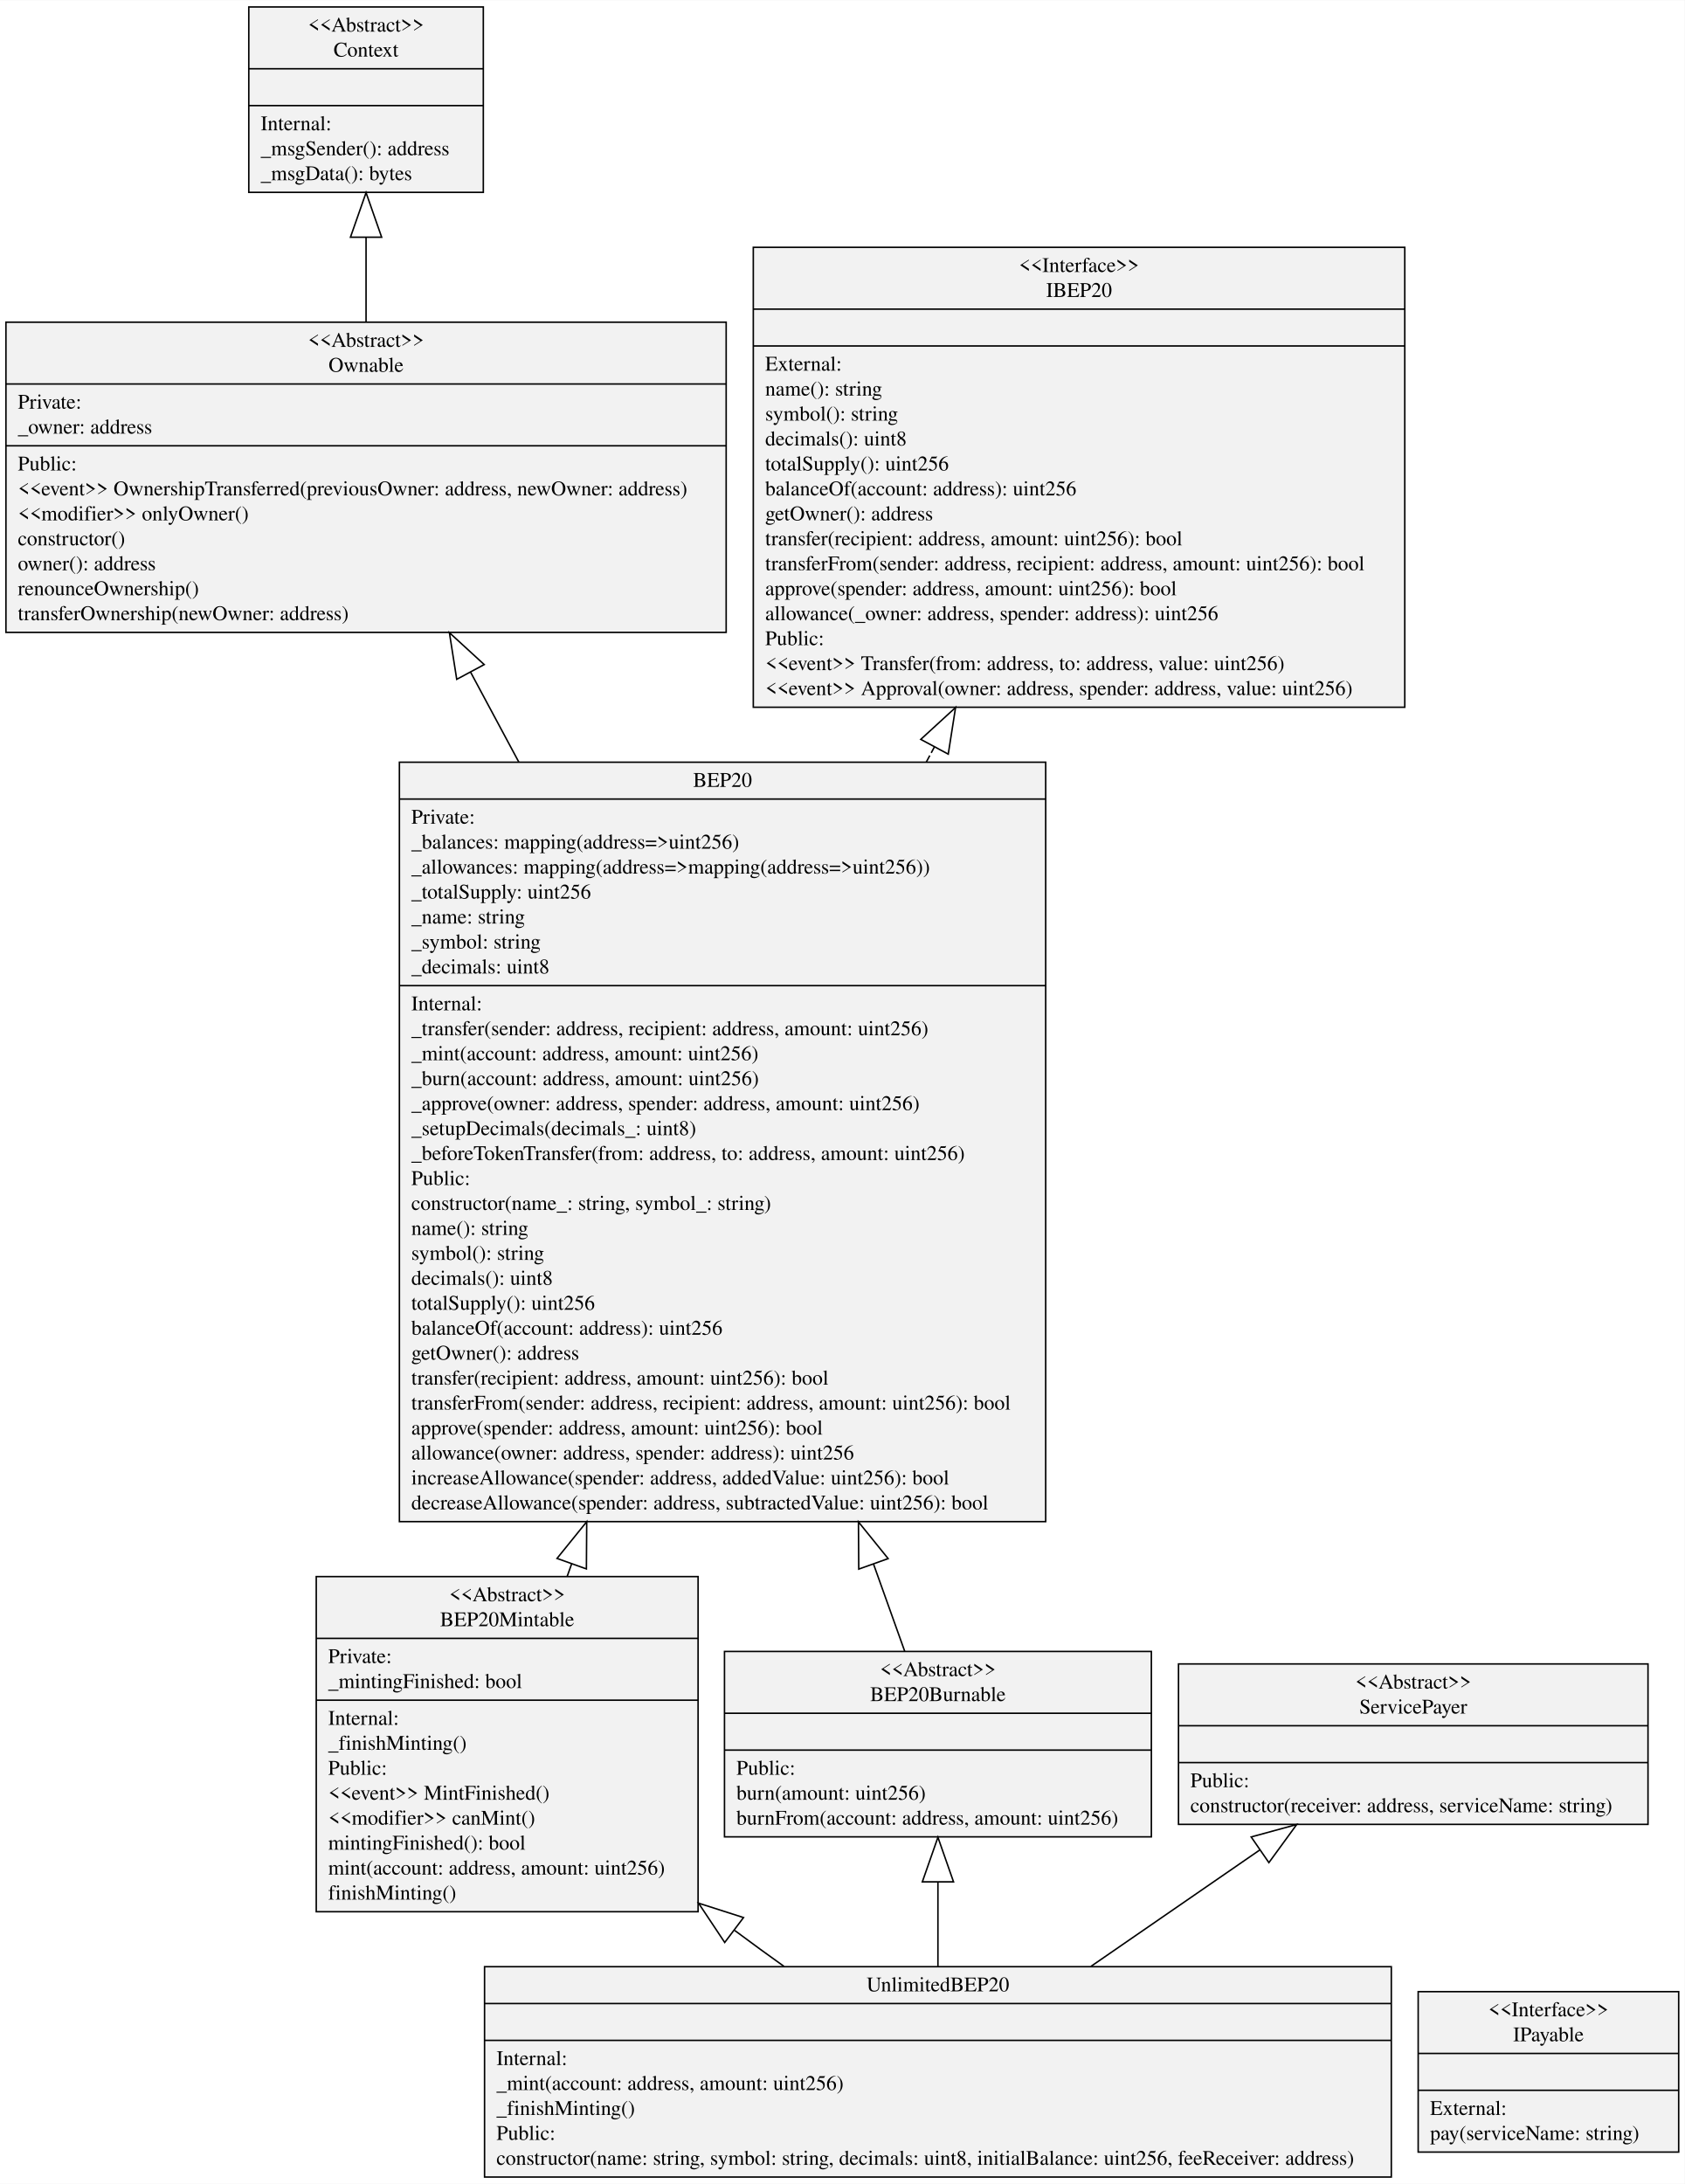
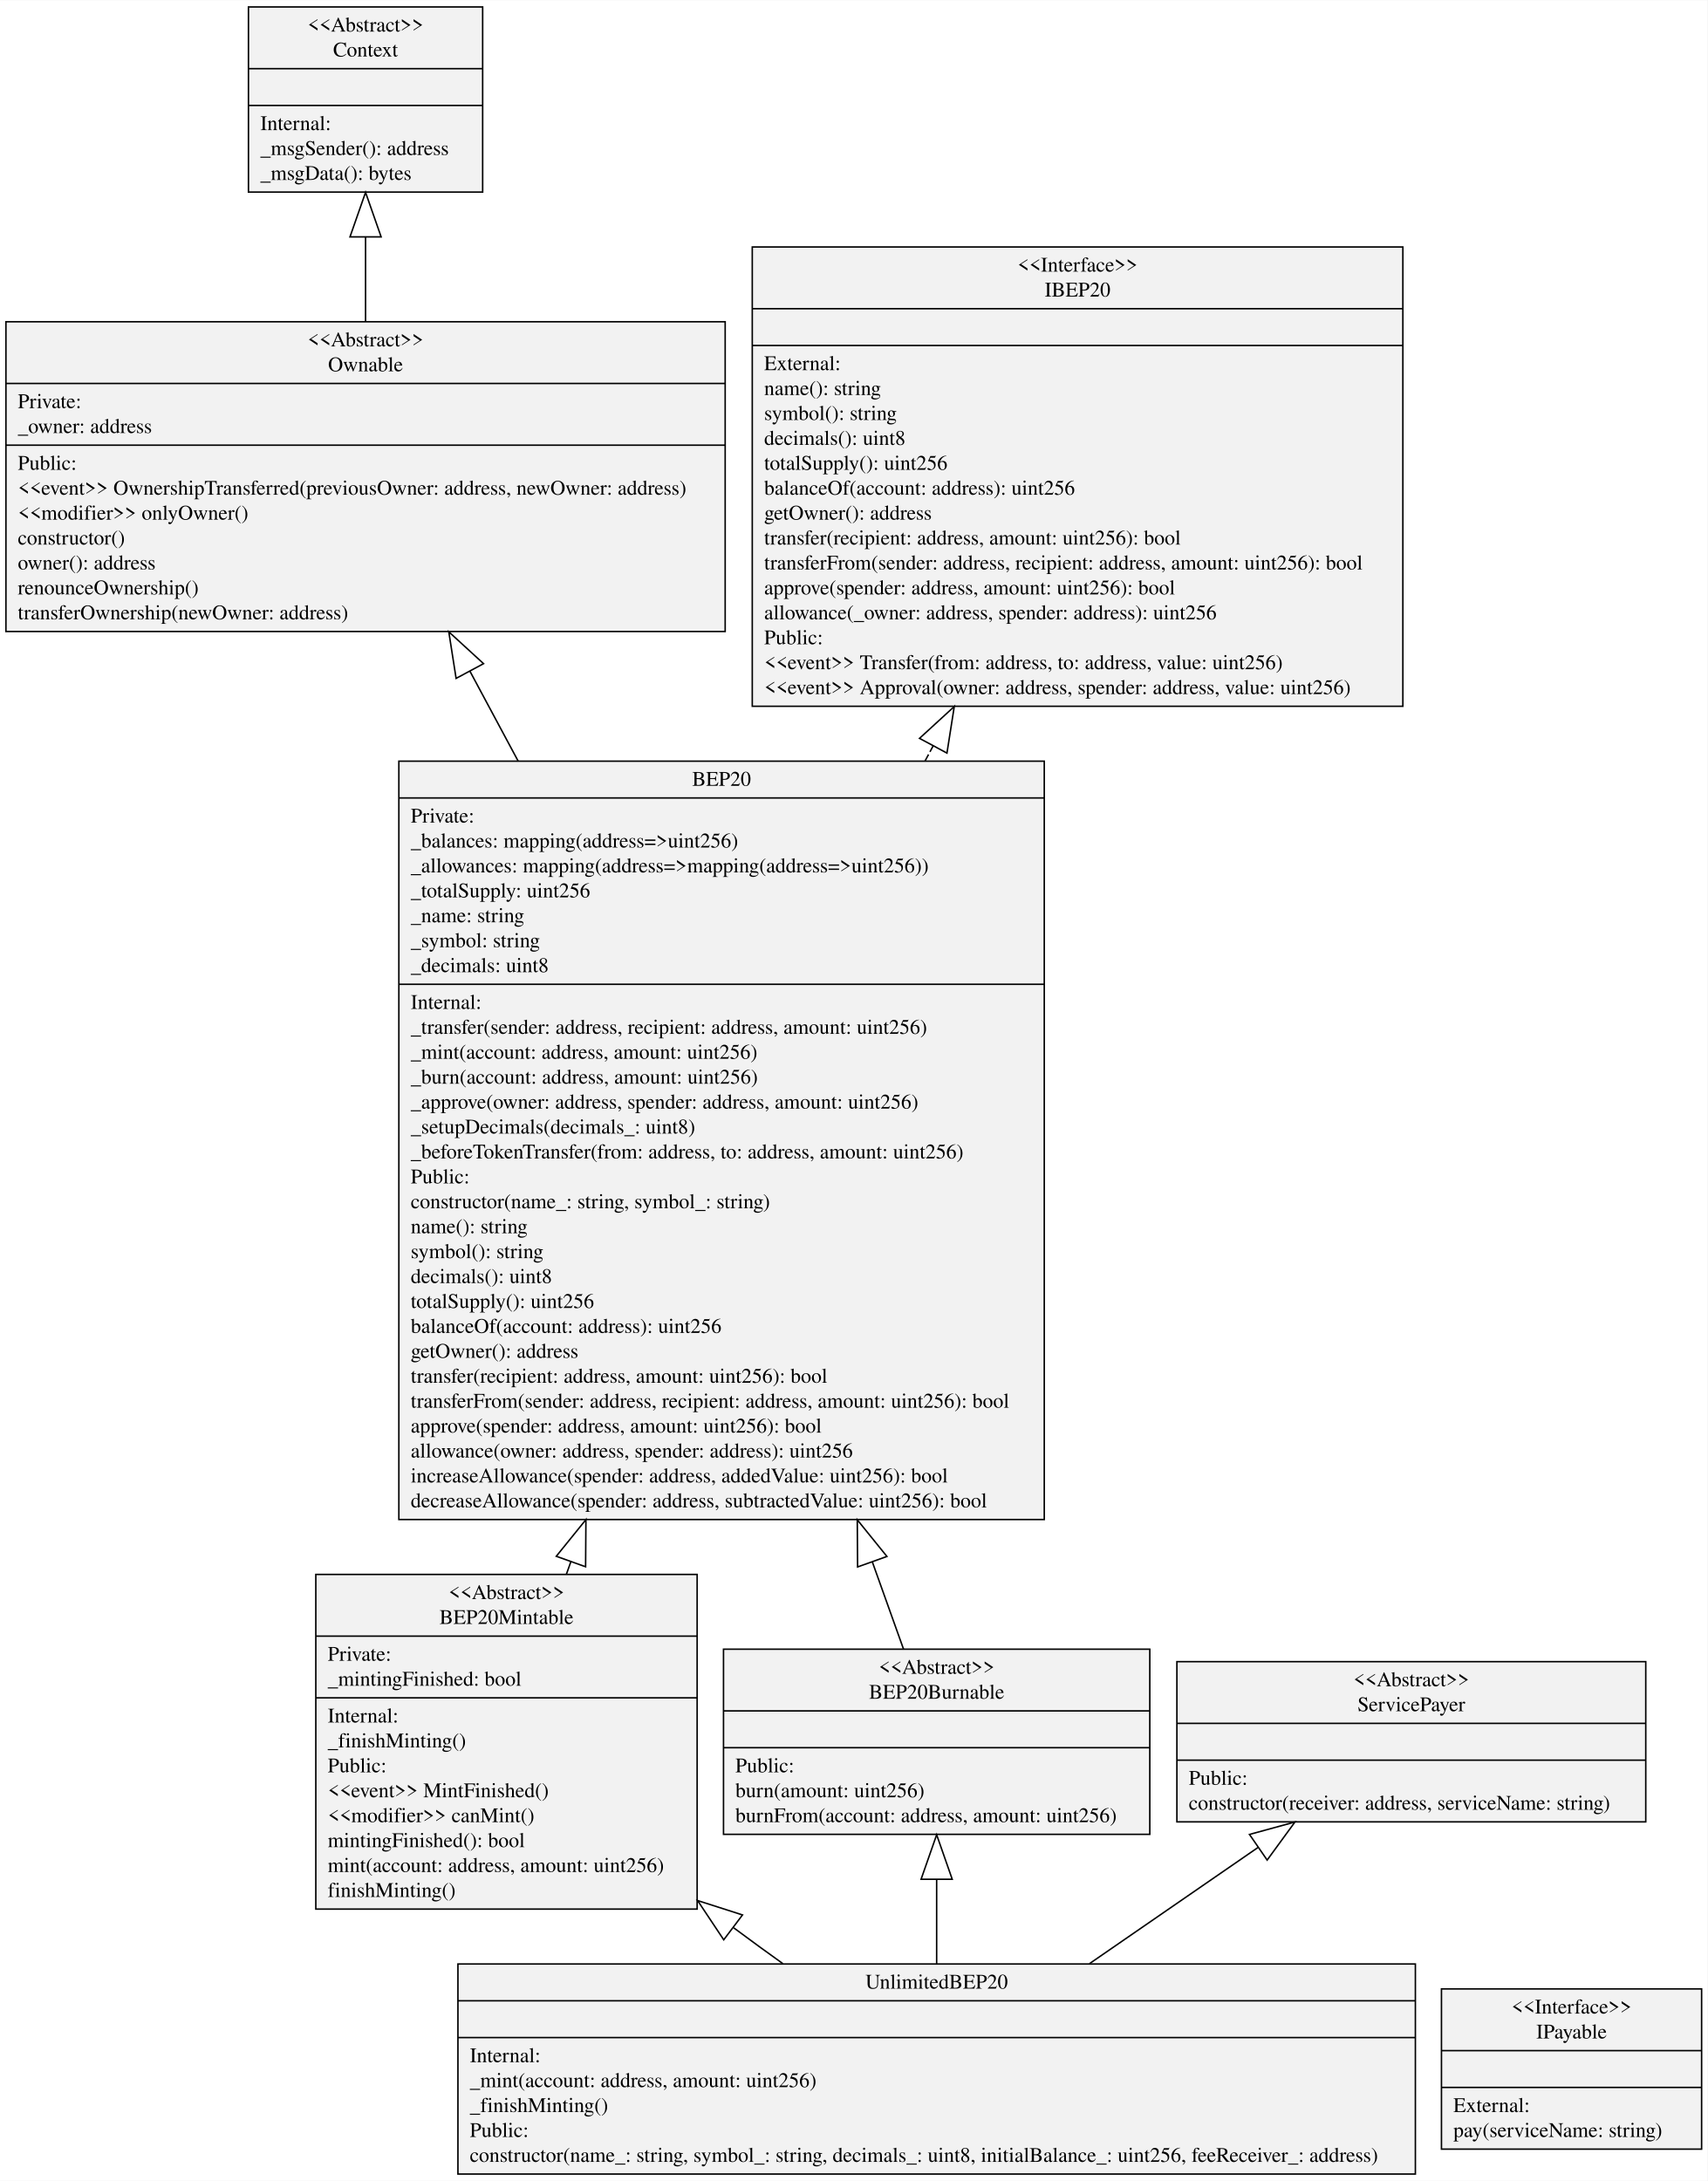
- <svg xmlns="http://www.w3.org/2000/svg" width="1134pt" height="1470pt" viewBox="0.00 0.00 1134.13 1469.80">
+ <svg xmlns="http://www.w3.org/2000/svg" width="1151pt" height="1470pt" viewBox="0.00 0.00 1151.13 1469.80">
  <g id="graph0" class="graph" transform="scale(1 1) rotate(0) translate(4 1465.8)">
-     <polygon fill="#ffffff" stroke="transparent" points="-4,4 -4,-1465.8 1130.126,-1465.8 1130.126,4 -4,4" />
+     <polygon fill="#ffffff" stroke="transparent" points="-4,4 -4,-1465.8 1147.126,-1465.8 1147.126,4 -4,4" />
    <g id="node1" class="node">
      <polygon fill="#f2f2f2" stroke="#000000" points="163.488,-1336.5 163.488,-1461.3 321.386,-1461.3 321.386,-1336.5 163.488,-1336.5" />
      <text text-anchor="middle" x="242.437" y="-1444.7" font-family="Times,serif" font-size="14.00" fill="#000000">&lt;&lt;Abstract&gt;&gt;</text>
      <text text-anchor="middle" x="242.437" y="-1427.9" font-family="Times,serif" font-size="14.00" fill="#000000">Context</text>
      <polyline fill="none" stroke="#000000" points="163.488,-1419.7 321.386,-1419.7 " />
      <text text-anchor="middle" x="242.437" y="-1403.1" font-family="Times,serif" font-size="14.00" fill="#000000"> </text>
      <polyline fill="none" stroke="#000000" points="163.488,-1394.9 321.386,-1394.9 " />
      <text text-anchor="start" x="171.488" y="-1378.3" font-family="Times,serif" font-size="14.00" fill="#000000">Internal:</text>
      <text text-anchor="start" x="171.488" y="-1361.5" font-family="Times,serif" font-size="14.00" fill="#000000">    _msgSender(): address</text>
      <text text-anchor="start" x="171.488" y="-1344.7" font-family="Times,serif" font-size="14.00" fill="#000000">    _msgData(): bytes</text>
    </g>
    <g id="node2" class="node">
      <polygon fill="#f2f2f2" stroke="#000000" points="0,-1040.3 0,-1249.1 484.874,-1249.1 484.874,-1040.3 0,-1040.3" />
      <text text-anchor="middle" x="242.437" y="-1232.5" font-family="Times,serif" font-size="14.00" fill="#000000">&lt;&lt;Abstract&gt;&gt;</text>
      <text text-anchor="middle" x="242.437" y="-1215.7" font-family="Times,serif" font-size="14.00" fill="#000000">Ownable</text>
      <polyline fill="none" stroke="#000000" points="0,-1207.5 484.874,-1207.5 " />
      <text text-anchor="start" x="8" y="-1190.9" font-family="Times,serif" font-size="14.00" fill="#000000">Private:</text>
      <text text-anchor="start" x="8" y="-1174.1" font-family="Times,serif" font-size="14.00" fill="#000000">   _owner: address</text>
      <polyline fill="none" stroke="#000000" points="0,-1165.9 484.874,-1165.9 " />
      <text text-anchor="start" x="8" y="-1149.3" font-family="Times,serif" font-size="14.00" fill="#000000">Public:</text>
      <text text-anchor="start" x="8" y="-1132.5" font-family="Times,serif" font-size="14.00" fill="#000000">    &lt;&lt;event&gt;&gt; OwnershipTransferred(previousOwner: address, newOwner: address)</text>
      <text text-anchor="start" x="8" y="-1115.7" font-family="Times,serif" font-size="14.00" fill="#000000">    &lt;&lt;modifier&gt;&gt; onlyOwner()</text>
      <text text-anchor="start" x="8" y="-1098.9" font-family="Times,serif" font-size="14.00" fill="#000000">    constructor()</text>
      <text text-anchor="start" x="8" y="-1082.1" font-family="Times,serif" font-size="14.00" fill="#000000">    owner(): address</text>
      <text text-anchor="start" x="8" y="-1065.3" font-family="Times,serif" font-size="14.00" fill="#000000">    renounceOwnership()</text>
      <text text-anchor="start" x="8" y="-1048.5" font-family="Times,serif" font-size="14.00" fill="#000000">    transferOwnership(newOwner: address)</text>
    </g>
    <g id="edge1" class="edge">
      <path fill="none" stroke="#000000" d="M242.437,-1249.193C242.437,-1268.026 242.437,-1287.544 242.437,-1306.019" />
      <polygon fill="none" stroke="#000000" points="231.937,-1306.303 242.437,-1336.303 252.937,-1306.304 231.937,-1306.303" />
    </g>
    <g id="node3" class="node">
      <polygon fill="#f2f2f2" stroke="#000000" points="503.137,-989.9 503.137,-1299.5 941.737,-1299.5 941.737,-989.9 503.137,-989.9" />
      <text text-anchor="middle" x="722.437" y="-1282.9" font-family="Times,serif" font-size="14.00" fill="#000000">&lt;&lt;Interface&gt;&gt;</text>
      <text text-anchor="middle" x="722.437" y="-1266.1" font-family="Times,serif" font-size="14.00" fill="#000000">IBEP20</text>
      <polyline fill="none" stroke="#000000" points="503.137,-1257.9 941.737,-1257.9 " />
      <text text-anchor="middle" x="722.437" y="-1241.3" font-family="Times,serif" font-size="14.00" fill="#000000"> </text>
      <polyline fill="none" stroke="#000000" points="503.137,-1233.1 941.737,-1233.1 " />
      <text text-anchor="start" x="511.137" y="-1216.5" font-family="Times,serif" font-size="14.00" fill="#000000">External:</text>
      <text text-anchor="start" x="511.137" y="-1199.7" font-family="Times,serif" font-size="14.00" fill="#000000">     name(): string</text>
      <text text-anchor="start" x="511.137" y="-1182.9" font-family="Times,serif" font-size="14.00" fill="#000000">     symbol(): string</text>
      <text text-anchor="start" x="511.137" y="-1166.1" font-family="Times,serif" font-size="14.00" fill="#000000">     decimals(): uint8</text>
      <text text-anchor="start" x="511.137" y="-1149.3" font-family="Times,serif" font-size="14.00" fill="#000000">     totalSupply(): uint256</text>
      <text text-anchor="start" x="511.137" y="-1132.5" font-family="Times,serif" font-size="14.00" fill="#000000">     balanceOf(account: address): uint256</text>
      <text text-anchor="start" x="511.137" y="-1115.7" font-family="Times,serif" font-size="14.00" fill="#000000">     getOwner(): address</text>
      <text text-anchor="start" x="511.137" y="-1098.9" font-family="Times,serif" font-size="14.00" fill="#000000">     transfer(recipient: address, amount: uint256): bool</text>
      <text text-anchor="start" x="511.137" y="-1082.1" font-family="Times,serif" font-size="14.00" fill="#000000">     transferFrom(sender: address, recipient: address, amount: uint256): bool</text>
      <text text-anchor="start" x="511.137" y="-1065.3" font-family="Times,serif" font-size="14.00" fill="#000000">     approve(spender: address, amount: uint256): bool</text>
      <text text-anchor="start" x="511.137" y="-1048.5" font-family="Times,serif" font-size="14.00" fill="#000000">     allowance(_owner: address, spender: address): uint256</text>
      <text text-anchor="start" x="511.137" y="-1031.7" font-family="Times,serif" font-size="14.00" fill="#000000">Public:</text>
      <text text-anchor="start" x="511.137" y="-1014.9" font-family="Times,serif" font-size="14.00" fill="#000000">    &lt;&lt;event&gt;&gt; Transfer(from: address, to: address, value: uint256)</text>
      <text text-anchor="start" x="511.137" y="-998.1" font-family="Times,serif" font-size="14.00" fill="#000000">    &lt;&lt;event&gt;&gt; Approval(owner: address, spender: address, value: uint256)</text>
    </g>
    <g id="node4" class="node">
      <polygon fill="#f2f2f2" stroke="#000000" points="264.887,-441.7 264.887,-952.9 699.987,-952.9 699.987,-441.7 264.887,-441.7" />
      <text text-anchor="middle" x="482.437" y="-936.3" font-family="Times,serif" font-size="14.00" fill="#000000">BEP20</text>
      <polyline fill="none" stroke="#000000" points="264.887,-928.1 699.987,-928.1 " />
      <text text-anchor="start" x="272.887" y="-911.5" font-family="Times,serif" font-size="14.00" fill="#000000">Private:</text>
      <text text-anchor="start" x="272.887" y="-894.7" font-family="Times,serif" font-size="14.00" fill="#000000">   _balances: mapping(address=&gt;uint256)</text>
      <text text-anchor="start" x="272.887" y="-877.9" font-family="Times,serif" font-size="14.00" fill="#000000">   _allowances: mapping(address=&gt;mapping(address=&gt;uint256))</text>
      <text text-anchor="start" x="272.887" y="-861.1" font-family="Times,serif" font-size="14.00" fill="#000000">   _totalSupply: uint256</text>
      <text text-anchor="start" x="272.887" y="-844.3" font-family="Times,serif" font-size="14.00" fill="#000000">   _name: string</text>
      <text text-anchor="start" x="272.887" y="-827.5" font-family="Times,serif" font-size="14.00" fill="#000000">   _symbol: string</text>
      <text text-anchor="start" x="272.887" y="-810.7" font-family="Times,serif" font-size="14.00" fill="#000000">   _decimals: uint8</text>
      <polyline fill="none" stroke="#000000" points="264.887,-802.5 699.987,-802.5 " />
      <text text-anchor="start" x="272.887" y="-785.9" font-family="Times,serif" font-size="14.00" fill="#000000">Internal:</text>
      <text text-anchor="start" x="272.887" y="-769.1" font-family="Times,serif" font-size="14.00" fill="#000000">    _transfer(sender: address, recipient: address, amount: uint256)</text>
      <text text-anchor="start" x="272.887" y="-752.3" font-family="Times,serif" font-size="14.00" fill="#000000">    _mint(account: address, amount: uint256)</text>
      <text text-anchor="start" x="272.887" y="-735.5" font-family="Times,serif" font-size="14.00" fill="#000000">    _burn(account: address, amount: uint256)</text>
      <text text-anchor="start" x="272.887" y="-718.7" font-family="Times,serif" font-size="14.00" fill="#000000">    _approve(owner: address, spender: address, amount: uint256)</text>
      <text text-anchor="start" x="272.887" y="-701.9" font-family="Times,serif" font-size="14.00" fill="#000000">    _setupDecimals(decimals_: uint8)</text>
      <text text-anchor="start" x="272.887" y="-685.1" font-family="Times,serif" font-size="14.00" fill="#000000">    _beforeTokenTransfer(from: address, to: address, amount: uint256)</text>
      <text text-anchor="start" x="272.887" y="-668.3" font-family="Times,serif" font-size="14.00" fill="#000000">Public:</text>
      <text text-anchor="start" x="272.887" y="-651.5" font-family="Times,serif" font-size="14.00" fill="#000000">    constructor(name_: string, symbol_: string)</text>
      <text text-anchor="start" x="272.887" y="-634.7" font-family="Times,serif" font-size="14.00" fill="#000000">    name(): string</text>
      <text text-anchor="start" x="272.887" y="-617.9" font-family="Times,serif" font-size="14.00" fill="#000000">    symbol(): string</text>
      <text text-anchor="start" x="272.887" y="-601.1" font-family="Times,serif" font-size="14.00" fill="#000000">    decimals(): uint8</text>
      <text text-anchor="start" x="272.887" y="-584.3" font-family="Times,serif" font-size="14.00" fill="#000000">    totalSupply(): uint256</text>
      <text text-anchor="start" x="272.887" y="-567.5" font-family="Times,serif" font-size="14.00" fill="#000000">    balanceOf(account: address): uint256</text>
      <text text-anchor="start" x="272.887" y="-550.7" font-family="Times,serif" font-size="14.00" fill="#000000">    getOwner(): address</text>
      <text text-anchor="start" x="272.887" y="-533.9" font-family="Times,serif" font-size="14.00" fill="#000000">    transfer(recipient: address, amount: uint256): bool</text>
      <text text-anchor="start" x="272.887" y="-517.1" font-family="Times,serif" font-size="14.00" fill="#000000">    transferFrom(sender: address, recipient: address, amount: uint256): bool</text>
      <text text-anchor="start" x="272.887" y="-500.3" font-family="Times,serif" font-size="14.00" fill="#000000">    approve(spender: address, amount: uint256): bool</text>
      <text text-anchor="start" x="272.887" y="-483.5" font-family="Times,serif" font-size="14.00" fill="#000000">    allowance(owner: address, spender: address): uint256</text>
      <text text-anchor="start" x="272.887" y="-466.7" font-family="Times,serif" font-size="14.00" fill="#000000">    increaseAllowance(spender: address, addedValue: uint256): bool</text>
      <text text-anchor="start" x="272.887" y="-449.9" font-family="Times,serif" font-size="14.00" fill="#000000">    decreaseAllowance(spender: address, subtractedValue: uint256): bool</text>
    </g>
    <g id="edge2" class="edge">
      <path fill="none" stroke="#000000" d="M345.263,-953.015C334.094,-973.836 323.127,-994.28 312.762,-1013.603" />
      <polygon fill="none" stroke="#000000" points="303.477,-1008.7 298.548,-1040.1 321.982,-1018.627 303.477,-1008.7" />
    </g>
    <g id="edge3" class="edge">
      <path fill="none" stroke="#000000" stroke-dasharray="5,2" d="M619.611,-953.015C621.434,-956.414 623.252,-959.803 625.063,-963.178" />
      <polygon fill="none" stroke="#000000" points="615.878,-968.269 639.312,-989.742 634.384,-958.342 615.878,-968.269" />
    </g>
    <g id="node5" class="node">
      <polygon fill="#f2f2f2" stroke="#000000" points="208.905,-179.1 208.905,-404.7 465.969,-404.7 465.969,-179.1 208.905,-179.1" />
      <text text-anchor="middle" x="337.437" y="-388.1" font-family="Times,serif" font-size="14.00" fill="#000000">&lt;&lt;Abstract&gt;&gt;</text>
      <text text-anchor="middle" x="337.437" y="-371.3" font-family="Times,serif" font-size="14.00" fill="#000000">BEP20Mintable</text>
      <polyline fill="none" stroke="#000000" points="208.905,-363.1 465.969,-363.1 " />
      <text text-anchor="start" x="216.905" y="-346.5" font-family="Times,serif" font-size="14.00" fill="#000000">Private:</text>
      <text text-anchor="start" x="216.905" y="-329.7" font-family="Times,serif" font-size="14.00" fill="#000000">   _mintingFinished: bool</text>
      <polyline fill="none" stroke="#000000" points="208.905,-321.5 465.969,-321.5 " />
      <text text-anchor="start" x="216.905" y="-304.9" font-family="Times,serif" font-size="14.00" fill="#000000">Internal:</text>
      <text text-anchor="start" x="216.905" y="-288.1" font-family="Times,serif" font-size="14.00" fill="#000000">    _finishMinting()</text>
      <text text-anchor="start" x="216.905" y="-271.3" font-family="Times,serif" font-size="14.00" fill="#000000">Public:</text>
      <text text-anchor="start" x="216.905" y="-254.5" font-family="Times,serif" font-size="14.00" fill="#000000">    &lt;&lt;event&gt;&gt; MintFinished()</text>
      <text text-anchor="start" x="216.905" y="-237.7" font-family="Times,serif" font-size="14.00" fill="#000000">    &lt;&lt;modifier&gt;&gt; canMint()</text>
      <text text-anchor="start" x="216.905" y="-220.9" font-family="Times,serif" font-size="14.00" fill="#000000">    mintingFinished(): bool</text>
      <text text-anchor="start" x="216.905" y="-204.1" font-family="Times,serif" font-size="14.00" fill="#000000">    mint(account: address, amount: uint256)</text>
      <text text-anchor="start" x="216.905" y="-187.3" font-family="Times,serif" font-size="14.00" fill="#000000">    finishMinting()</text>
    </g>
    <g id="edge4" class="edge">
      <path fill="none" stroke="#000000" d="M377.828,-404.827C378.819,-407.599 379.821,-410.401 380.832,-413.227" />
      <polygon fill="none" stroke="#000000" points="371.004,-416.928 390.994,-441.639 390.778,-409.855 371.004,-416.928" />
    </g>
    <g id="node6" class="node">
      <polygon fill="#f2f2f2" stroke="#000000" points="483.743,-229.5 483.743,-354.3 771.131,-354.3 771.131,-229.5 483.743,-229.5" />
      <text text-anchor="middle" x="627.437" y="-337.7" font-family="Times,serif" font-size="14.00" fill="#000000">&lt;&lt;Abstract&gt;&gt;</text>
      <text text-anchor="middle" x="627.437" y="-320.9" font-family="Times,serif" font-size="14.00" fill="#000000">BEP20Burnable</text>
      <polyline fill="none" stroke="#000000" points="483.743,-312.7 771.131,-312.7 " />
      <text text-anchor="middle" x="627.437" y="-296.1" font-family="Times,serif" font-size="14.00" fill="#000000"> </text>
      <polyline fill="none" stroke="#000000" points="483.743,-287.9 771.131,-287.9 " />
      <text text-anchor="start" x="491.743" y="-271.3" font-family="Times,serif" font-size="14.00" fill="#000000">Public:</text>
      <text text-anchor="start" x="491.743" y="-254.5" font-family="Times,serif" font-size="14.00" fill="#000000">    burn(amount: uint256)</text>
      <text text-anchor="start" x="491.743" y="-237.7" font-family="Times,serif" font-size="14.00" fill="#000000">    burnFrom(account: address, amount: uint256)</text>
    </g>
    <g id="edge5" class="edge">
      <path fill="none" stroke="#000000" d="M605.098,-354.355C598.905,-371.671 591.754,-391.666 584.08,-413.121" />
      <polygon fill="none" stroke="#000000" points="574.138,-409.74 573.921,-441.523 593.911,-416.812 574.138,-409.74" />
    </g>
    <g id="node7" class="node">
-       <polygon fill="#f2f2f2" stroke="#000000" points="950.748,-17.3 950.748,-125.3 1126.126,-125.3 1126.126,-17.3 950.748,-17.3" />
-       <text text-anchor="middle" x="1038.437" y="-108.7" font-family="Times,serif" font-size="14.00" fill="#000000">&lt;&lt;Interface&gt;&gt;</text>
-       <text text-anchor="middle" x="1038.437" y="-91.9" font-family="Times,serif" font-size="14.00" fill="#000000">IPayable</text>
-       <polyline fill="none" stroke="#000000" points="950.748,-83.7 1126.126,-83.7 " />
-       <text text-anchor="middle" x="1038.437" y="-67.1" font-family="Times,serif" font-size="14.00" fill="#000000"> </text>
-       <polyline fill="none" stroke="#000000" points="950.748,-58.9 1126.126,-58.9 " />
-       <text text-anchor="start" x="958.748" y="-42.3" font-family="Times,serif" font-size="14.00" fill="#000000">External:</text>
-       <text text-anchor="start" x="958.748" y="-25.5" font-family="Times,serif" font-size="14.00" fill="#000000">     pay(serviceName: string)</text>
+       <polygon fill="#f2f2f2" stroke="#000000" points="967.748,-17.3 967.748,-125.3 1143.126,-125.3 1143.126,-17.3 967.748,-17.3" />
+       <text text-anchor="middle" x="1055.437" y="-108.7" font-family="Times,serif" font-size="14.00" fill="#000000">&lt;&lt;Interface&gt;&gt;</text>
+       <text text-anchor="middle" x="1055.437" y="-91.9" font-family="Times,serif" font-size="14.00" fill="#000000">IPayable</text>
+       <polyline fill="none" stroke="#000000" points="967.748,-83.7 1143.126,-83.7 " />
+       <text text-anchor="middle" x="1055.437" y="-67.1" font-family="Times,serif" font-size="14.00" fill="#000000"> </text>
+       <polyline fill="none" stroke="#000000" points="967.748,-58.9 1143.126,-58.9 " />
+       <text text-anchor="start" x="975.748" y="-42.3" font-family="Times,serif" font-size="14.00" fill="#000000">External:</text>
+       <text text-anchor="start" x="975.748" y="-25.5" font-family="Times,serif" font-size="14.00" fill="#000000">     pay(serviceName: string)</text>
    </g>
    <g id="node8" class="node">
      <polygon fill="#f2f2f2" stroke="#000000" points="789.397,-237.9 789.397,-345.9 1105.477,-345.9 1105.477,-237.9 789.397,-237.9" />
      <text text-anchor="middle" x="947.437" y="-329.3" font-family="Times,serif" font-size="14.00" fill="#000000">&lt;&lt;Abstract&gt;&gt;</text>
      <text text-anchor="middle" x="947.437" y="-312.5" font-family="Times,serif" font-size="14.00" fill="#000000">ServicePayer</text>
      <polyline fill="none" stroke="#000000" points="789.397,-304.3 1105.477,-304.3 " />
      <text text-anchor="middle" x="947.437" y="-287.7" font-family="Times,serif" font-size="14.00" fill="#000000"> </text>
      <polyline fill="none" stroke="#000000" points="789.397,-279.5 1105.477,-279.5 " />
      <text text-anchor="start" x="797.397" y="-262.9" font-family="Times,serif" font-size="14.00" fill="#000000">Public:</text>
      <text text-anchor="start" x="797.397" y="-246.1" font-family="Times,serif" font-size="14.00" fill="#000000">    constructor(receiver: address, serviceName: string)</text>
    </g>
    <g id="node9" class="node">
-       <polygon fill="#f2f2f2" stroke="#000000" points="322.207,-.5 322.207,-142.1 932.667,-142.1 932.667,-.5 322.207,-.5" />
+       <polygon fill="#f2f2f2" stroke="#000000" points="304.707,-.5 304.707,-142.1 950.167,-142.1 950.167,-.5 304.707,-.5" />
      <text text-anchor="middle" x="627.437" y="-125.5" font-family="Times,serif" font-size="14.00" fill="#000000">UnlimitedBEP20</text>
-       <polyline fill="none" stroke="#000000" points="322.207,-117.3 932.667,-117.3 " />
+       <polyline fill="none" stroke="#000000" points="304.707,-117.3 950.167,-117.3 " />
      <text text-anchor="middle" x="627.437" y="-100.7" font-family="Times,serif" font-size="14.00" fill="#000000"> </text>
-       <polyline fill="none" stroke="#000000" points="322.207,-92.5 932.667,-92.5 " />
-       <text text-anchor="start" x="330.207" y="-75.9" font-family="Times,serif" font-size="14.00" fill="#000000">Internal:</text>
-       <text text-anchor="start" x="330.207" y="-59.1" font-family="Times,serif" font-size="14.00" fill="#000000">    _mint(account: address, amount: uint256)</text>
-       <text text-anchor="start" x="330.207" y="-42.3" font-family="Times,serif" font-size="14.00" fill="#000000">    _finishMinting()</text>
-       <text text-anchor="start" x="330.207" y="-25.5" font-family="Times,serif" font-size="14.00" fill="#000000">Public:</text>
-       <text text-anchor="start" x="330.207" y="-8.7" font-family="Times,serif" font-size="14.00" fill="#000000">    constructor(name: string, symbol: string, decimals: uint8, initialBalance: uint256, feeReceiver: address)</text>
+       <polyline fill="none" stroke="#000000" points="304.707,-92.5 950.167,-92.5 " />
+       <text text-anchor="start" x="312.707" y="-75.9" font-family="Times,serif" font-size="14.00" fill="#000000">Internal:</text>
+       <text text-anchor="start" x="312.707" y="-59.1" font-family="Times,serif" font-size="14.00" fill="#000000">    _mint(account: address, amount: uint256)</text>
+       <text text-anchor="start" x="312.707" y="-42.3" font-family="Times,serif" font-size="14.00" fill="#000000">    _finishMinting()</text>
+       <text text-anchor="start" x="312.707" y="-25.5" font-family="Times,serif" font-size="14.00" fill="#000000">Public:</text>
+       <text text-anchor="start" x="312.707" y="-8.7" font-family="Times,serif" font-size="14.00" fill="#000000">    constructor(name_: string, symbol_: string, decimals_: uint8, initialBalance_: uint256, feeReceiver_: address)</text>
    </g>
    <g id="edge6" class="edge">
      <path fill="none" stroke="#000000" d="M523.755,-142.343C513.347,-149.773 502.832,-157.392 490.576,-166.52" />
      <polygon fill="none" stroke="#000000" points="483.895,-158.407 466.281,-184.865 496.549,-175.166 483.895,-158.407" />
    </g>
    <g id="edge7" class="edge">
      <path fill="none" stroke="#000000" d="M627.437,-142.314C627.437,-160.336 627.437,-179.968 627.437,-198.902" />
      <polygon fill="none" stroke="#000000" points="616.937,-199.206 627.437,-229.206 637.937,-199.206 616.937,-199.206" />
    </g>
    <g id="edge8" class="edge">
      <path fill="none" stroke="#000000" d="M730.448,-142.314C766.792,-167.368 807.647,-195.532 844.023,-220.609" />
      <polygon fill="none" stroke="#000000" points="838.324,-229.434 868.983,-237.816 850.243,-212.144 838.324,-229.434" />
    </g>
  </g>
</svg>
